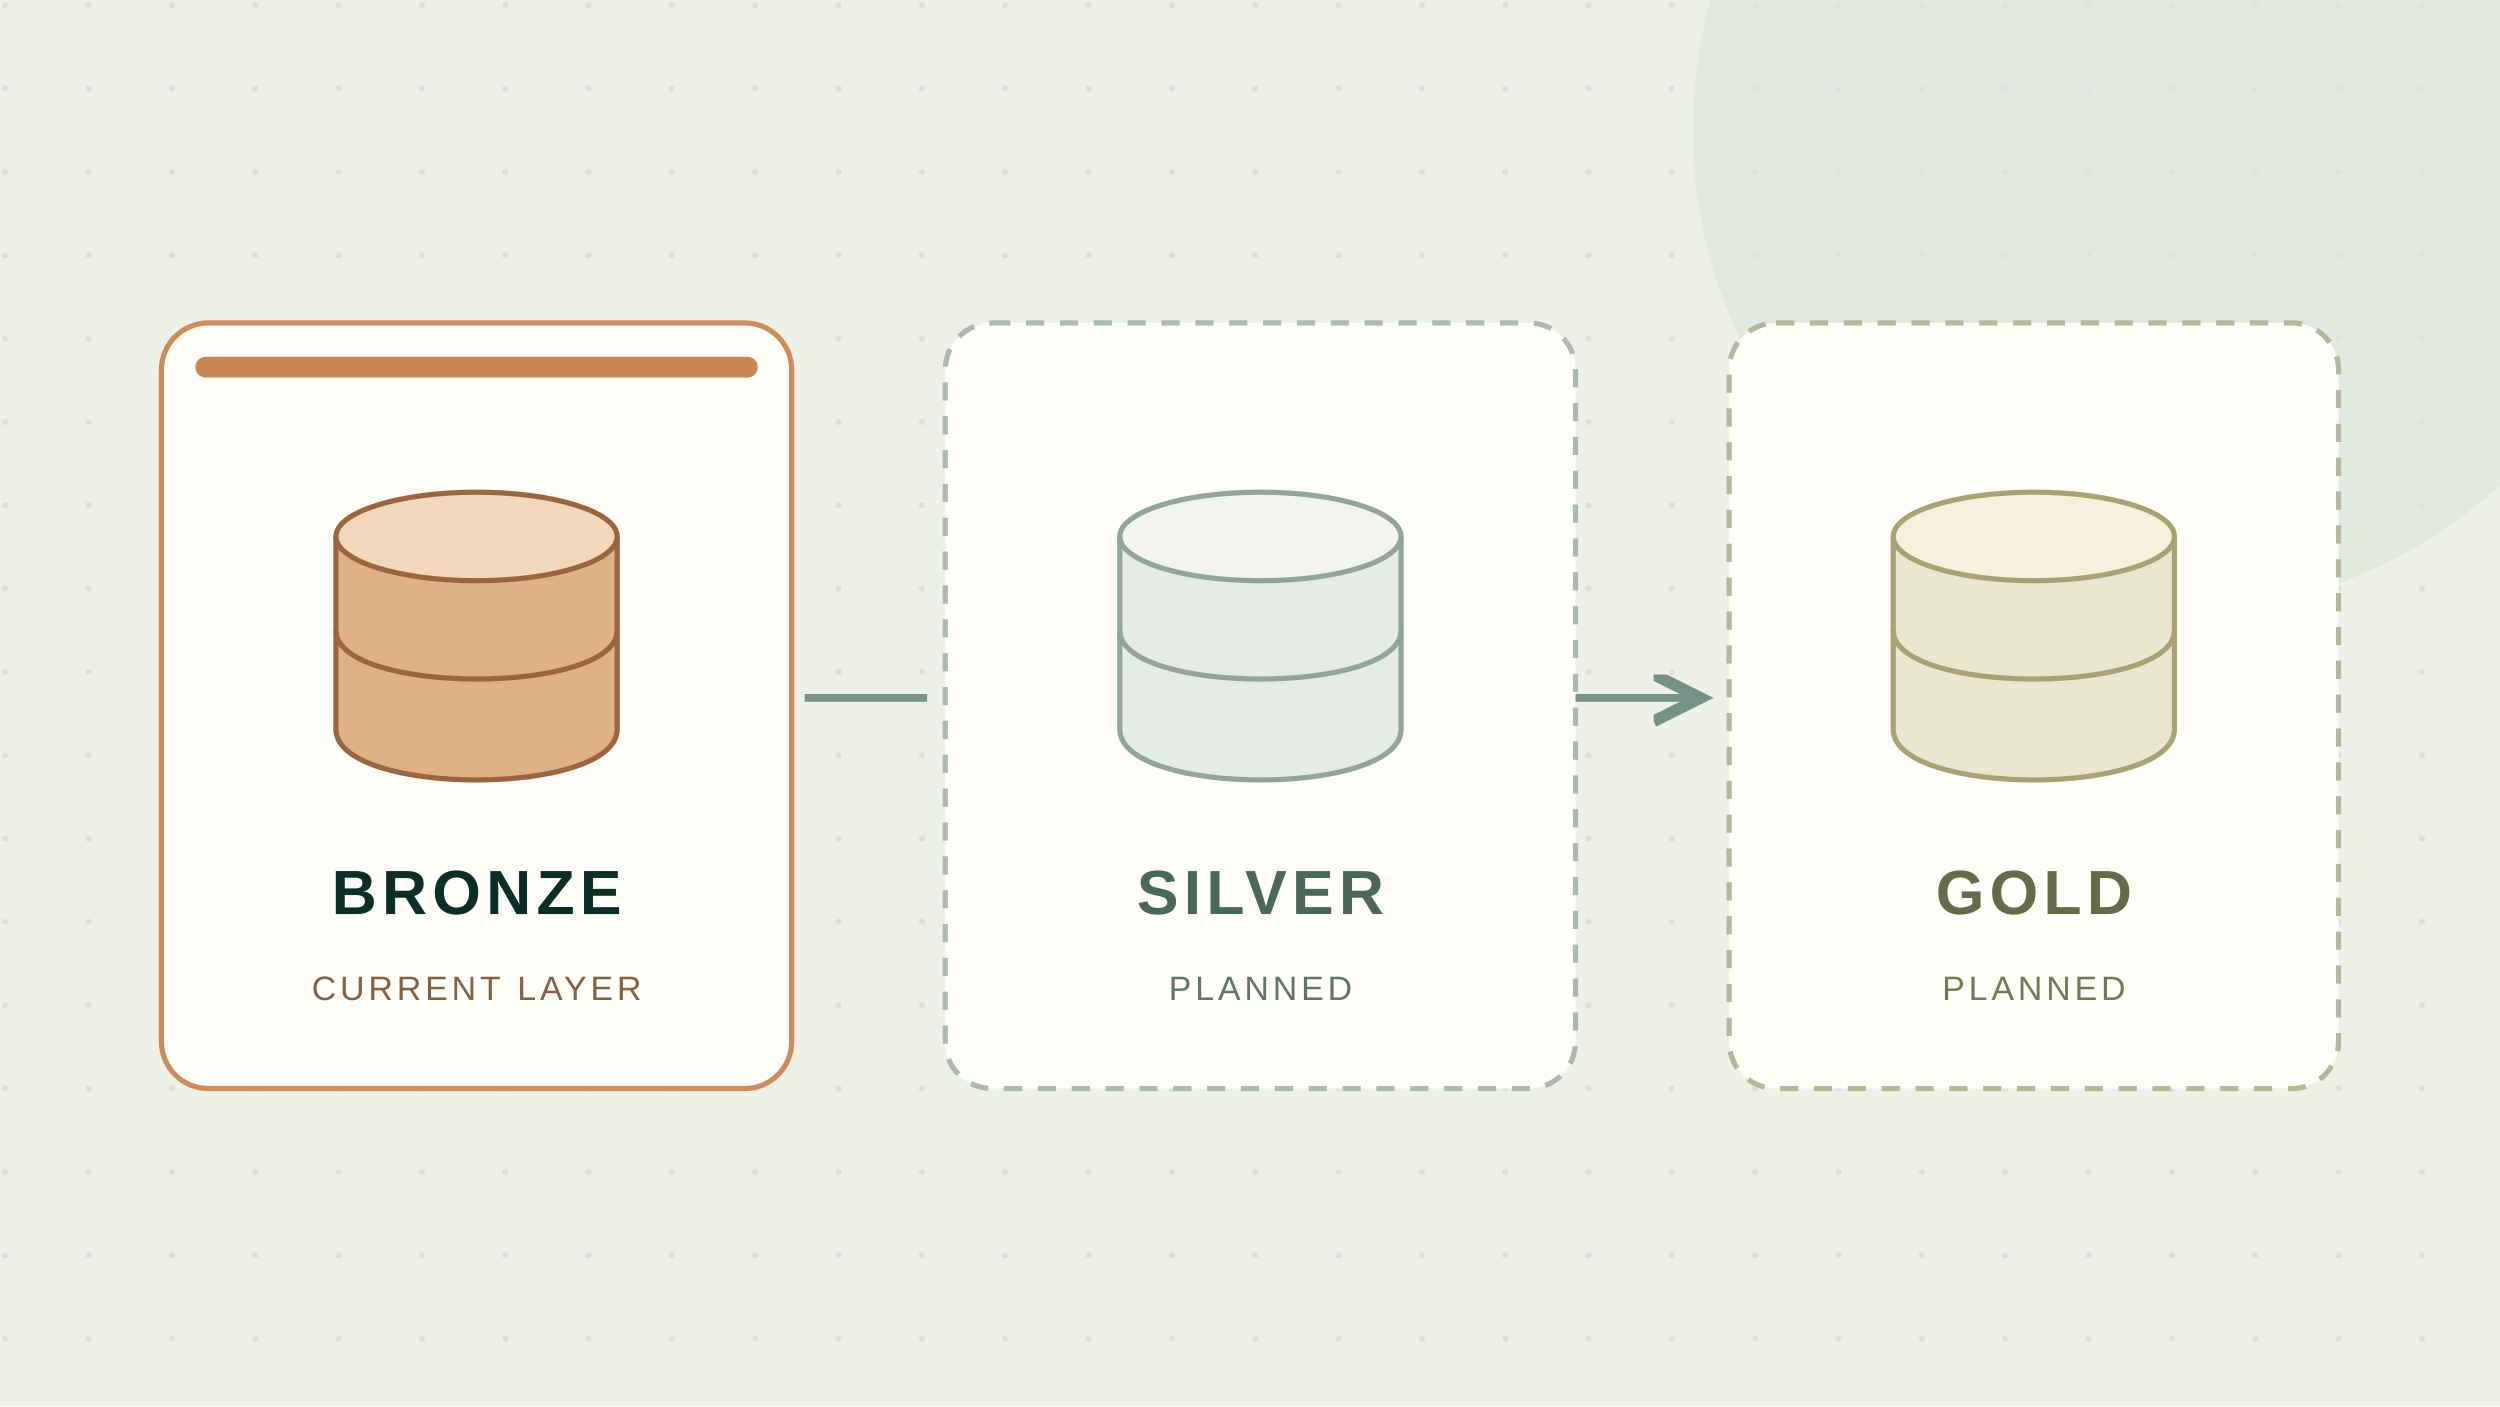
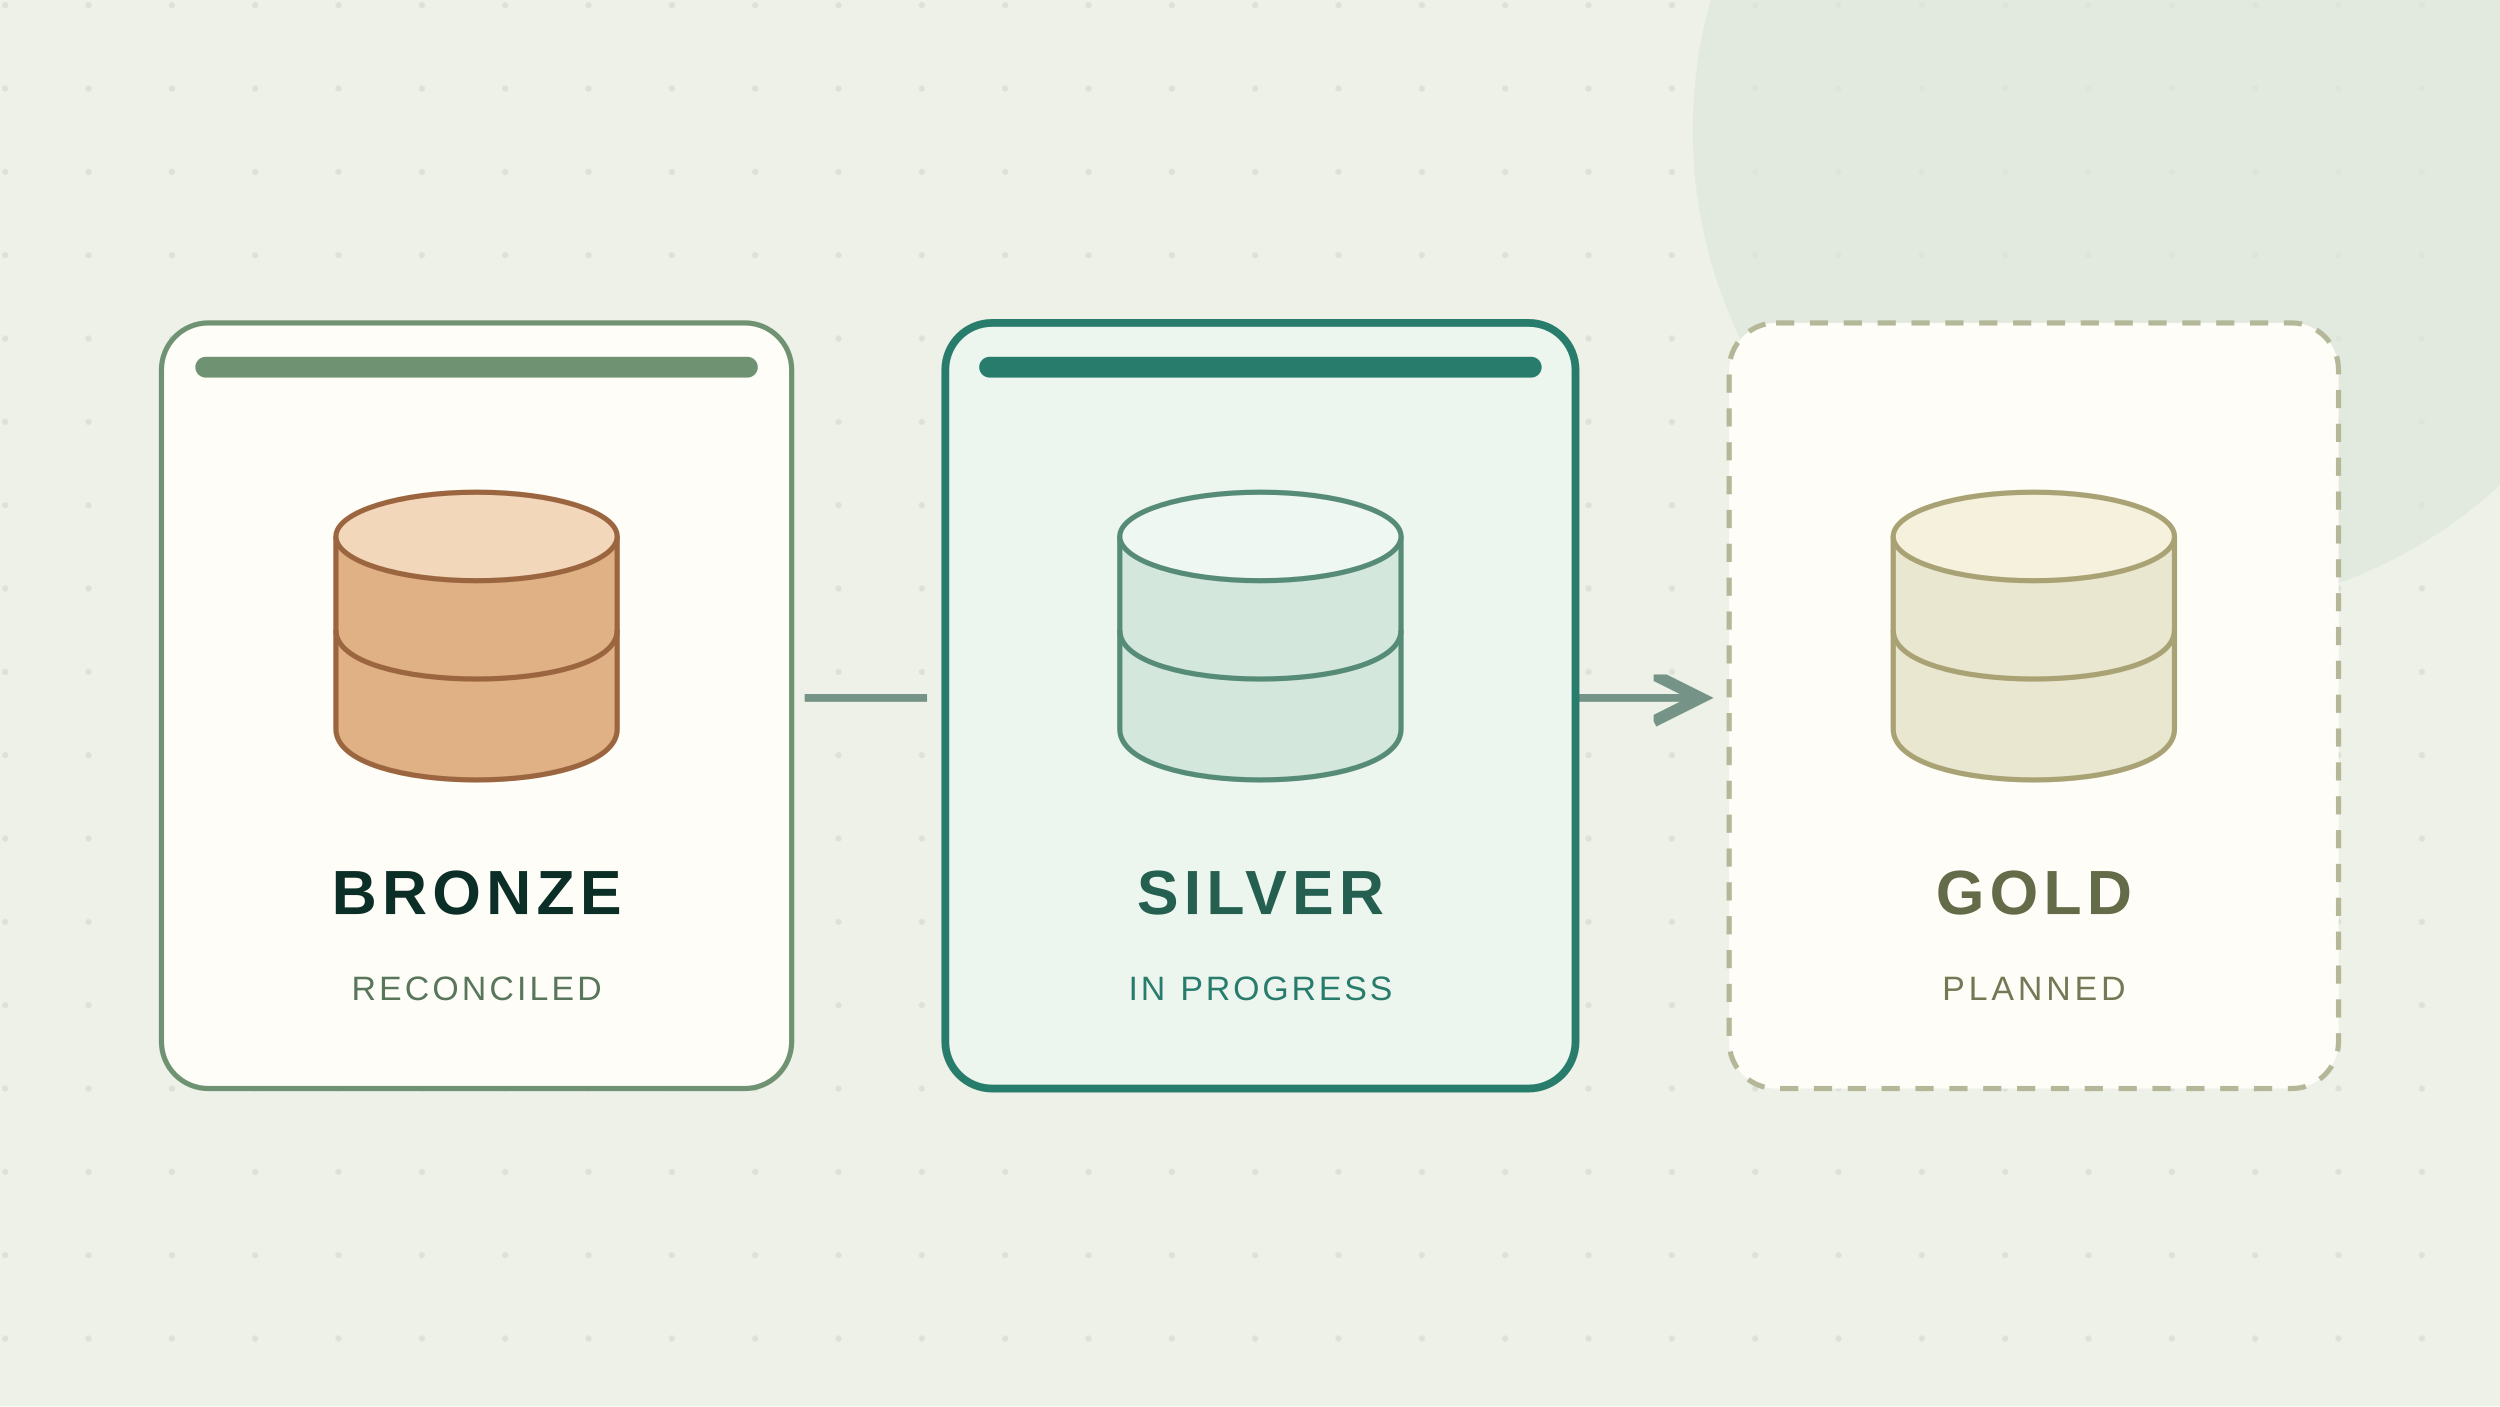
<svg xmlns="http://www.w3.org/2000/svg" width="960" height="540" viewBox="0 0 960 540" role="img" aria-labelledby="title desc">
  <defs>
    <pattern id="grid" width="32" height="32" patternUnits="userSpaceOnUse">
      <circle cx="2" cy="2" r="1.2" fill="#0b2f26" opacity=".08" />
    </pattern>
    <marker id="arrow" markerWidth="8" markerHeight="8" refX="5" refY="3" orient="auto">
      <path d="M0 0 6 3 0 6" fill="none" stroke="#759386" stroke-width="1.5" />
    </marker>
  </defs>
  <rect width="960" height="540" fill="#eef1e8" />
  <rect width="960" height="540" fill="url(#grid)" />
  <circle cx="835" cy="50" r="185" fill="#dce7dc" opacity=".65" />
  <path d="M309 268H356M604 268H650" fill="none" stroke="#759386" stroke-width="3" marker-end="url(#arrow)" />
  <g font-family="Arial,sans-serif" text-anchor="middle">
-     <rect x="62" y="124" width="242" height="294" rx="18" fill="#fffdf7" stroke="#cc8b58" stroke-width="2" />
-     <rect x="75" y="137" width="216" height="8" rx="4" fill="#c98852" />
+     <rect x="62" y="124" width="242" height="294" rx="18" fill="#fffdf7" stroke="#6f9272" stroke-width="2" />
+     <rect x="75" y="137" width="216" height="8" rx="4" fill="#6f9272" />
    <g fill="#dfb185" stroke="#9b653f" stroke-width="2">
      <path d="M129 206V280C129 306 237 306 237 280V206" />
      <ellipse cx="183" cy="206" rx="54" ry="17" fill="#f2d7bb" />
      <path d="M129 242C129 267 237 267 237 242" fill="none" />
    </g>
    <text x="183" y="351" fill="#0b2f26" font-size="24" font-weight="700" letter-spacing="2">BRONZE</text>
-     <text x="183" y="384" fill="#856143" font-size="13" letter-spacing="1.5">CURRENT LAYER</text>
-     <rect x="363" y="124" width="242" height="294" rx="18" fill="#fffdf7" stroke="#abb9b0" stroke-width="2" stroke-dasharray="7 6" />
-     <g fill="#e5ebe5" stroke="#91a59a" stroke-width="2">
+     <text x="183" y="384" fill="#58765b" font-size="13" letter-spacing="1.2">RECONCILED</text>
+     <rect x="363" y="124" width="242" height="294" rx="18" fill="#edf5ef" stroke="#287c6b" stroke-width="3" />
+     <rect x="376" y="137" width="216" height="8" rx="4" fill="#287c6b" />
+     <g fill="#d3e7dd" stroke="#568b78" stroke-width="2">
      <path d="M430 206V280C430 306 538 306 538 280V206" />
-       <ellipse cx="484" cy="206" rx="54" ry="17" fill="#f2f5ef" />
+       <ellipse cx="484" cy="206" rx="54" ry="17" fill="#eff7f2" />
      <path d="M430 242C430 267 538 267 538 242" fill="none" />
    </g>
-     <text x="484" y="351" fill="#496858" font-size="24" font-weight="700" letter-spacing="2">SILVER</text>
-     <text x="484" y="384" fill="#60756a" font-size="13" letter-spacing="1.5">PLANNED</text>
+     <text x="484" y="351" fill="#245f50" font-size="24" font-weight="700" letter-spacing="2">SILVER</text>
+     <text x="484" y="384" fill="#287c6b" font-size="13" letter-spacing="1.1">IN PROGRESS</text>
    <rect x="664" y="124" width="234" height="294" rx="18" fill="#fffdf7" stroke="#b4b898" stroke-width="2" stroke-dasharray="7 6" />
    <g fill="#eae7d0" stroke="#a9a274" stroke-width="2">
      <path d="M727 206V280C727 306 835 306 835 280V206" />
      <ellipse cx="781" cy="206" rx="54" ry="17" fill="#f5f1dd" />
      <path d="M727 242C727 267 835 267 835 242" fill="none" />
    </g>
    <text x="781" y="351" fill="#646b48" font-size="24" font-weight="700" letter-spacing="2">GOLD</text>
    <text x="781" y="384" fill="#737955" font-size="13" letter-spacing="1.5">PLANNED</text>
  </g>
</svg>
